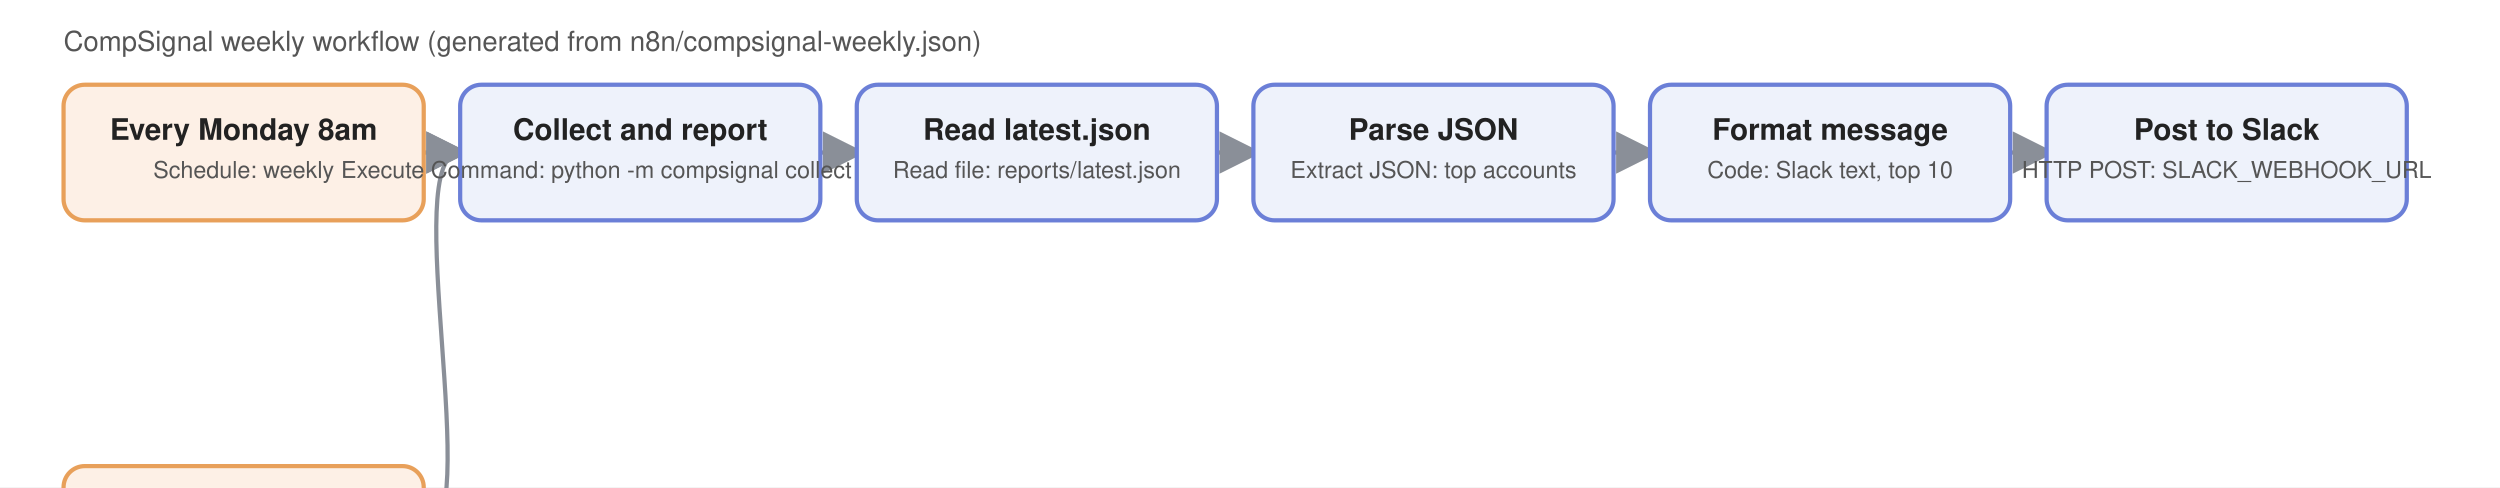
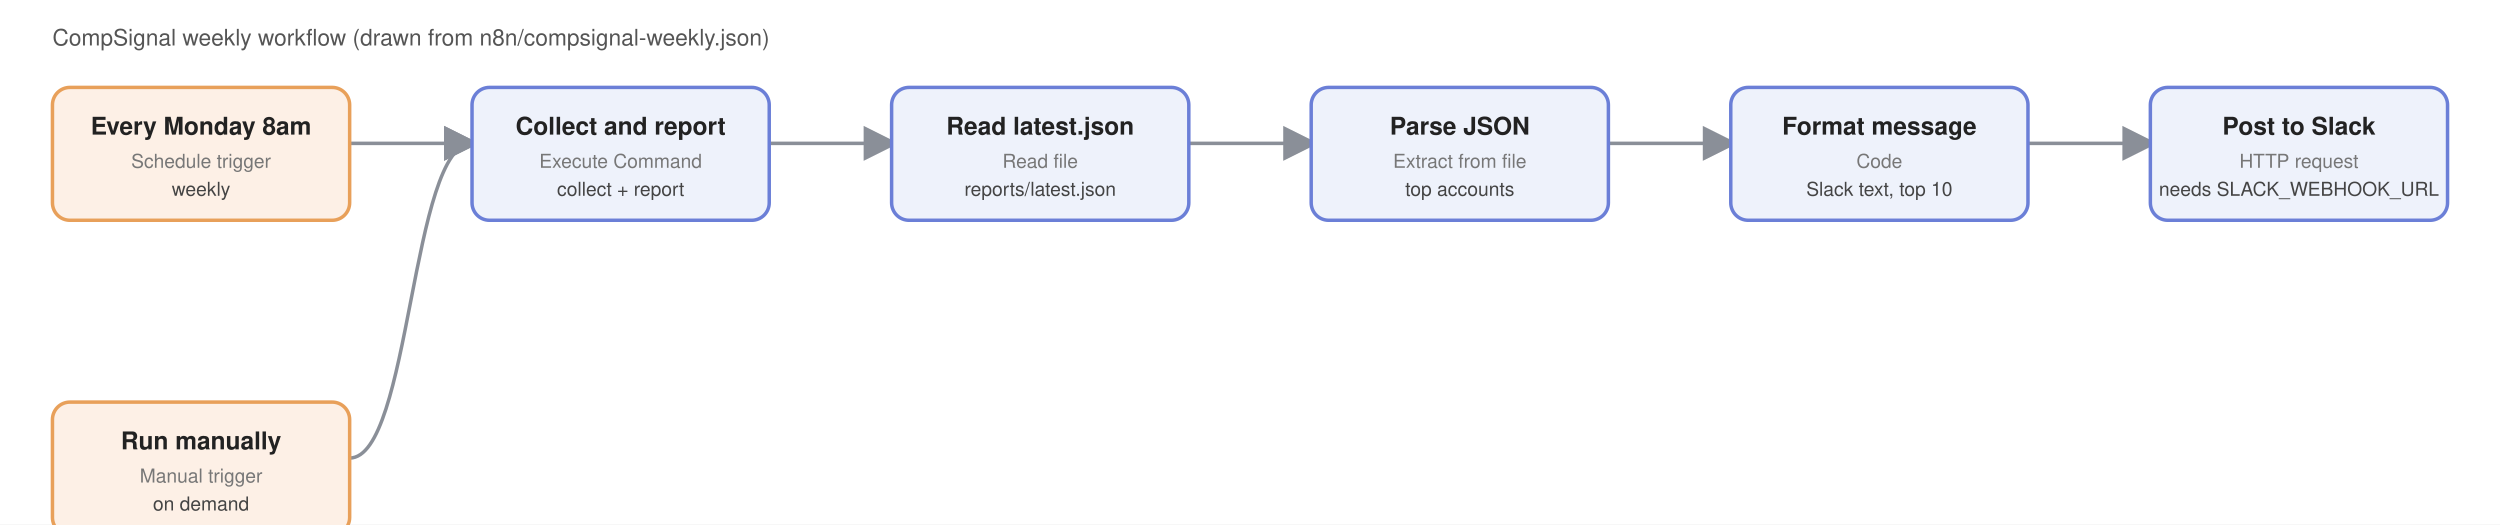
- <svg xmlns="http://www.w3.org/2000/svg" viewBox="0 0 1180 230" font-family="Helvetica,Arial,sans-serif">
-   <rect width="1180" height="230" fill="#ffffff" />
+ <svg xmlns="http://www.w3.org/2000/svg" viewBox="0 0 1430 300" font-family="Helvetica,Arial,sans-serif">
+   <rect width="1430" height="300" fill="#fff" />
  <defs>
    <marker id="a" markerWidth="10" markerHeight="10" refX="8" refY="5" orient="auto">
      <path d="M0,0 L10,5 L0,10 z" fill="#8a8f98" />
    </marker>
  </defs>
-   <text x="30" y="24" font-size="13" fill="#555">CompSignal weekly workflow (generated from n8n/compsignal-weekly.json)</text>
-   <path d="M200.0,72.0 C230.0,72.0 187.2,72.0 217.2,72.0" fill="none" stroke="#8a8f98" stroke-width="2" marker-end="url(#a)" />
-   <path d="M387.2,72.0 C417.2,72.0 374.4,72.0 404.4,72.0" fill="none" stroke="#8a8f98" stroke-width="2" marker-end="url(#a)" />
-   <path d="M574.4,72.0 C604.4,72.0 561.6,72.0 591.6,72.0" fill="none" stroke="#8a8f98" stroke-width="2" marker-end="url(#a)" />
-   <path d="M761.6,72.0 C791.6,72.0 748.8,72.0 778.8,72.0" fill="none" stroke="#8a8f98" stroke-width="2" marker-end="url(#a)" />
-   <path d="M948.8,72.0 C978.8,72.0 936.0,72.0 966.0,72.0" fill="none" stroke="#8a8f98" stroke-width="2" marker-end="url(#a)" />
-   <path d="M200.0,252.0 C230.0,252.0 187.2,72.0 217.2,72.0" fill="none" stroke="#8a8f98" stroke-width="2" marker-end="url(#a)" />
-   <rect x="30.0" y="40.0" width="170" height="64" rx="10" fill="#fdf0e6" stroke="#e8a05a" stroke-width="2" />
-   <text x="115.0" y="66.0" text-anchor="middle" font-size="14" font-weight="600" fill="#222">Every Monday 8am</text>
-   <text x="115.0" y="84.0" text-anchor="middle" font-size="11" fill="#555">Schedule: weekly</text>
-   <rect x="30.0" y="220.0" width="170" height="64" rx="10" fill="#fdf0e6" stroke="#e8a05a" stroke-width="2" />
-   <text x="115.0" y="246.0" text-anchor="middle" font-size="14" font-weight="600" fill="#222">Run manually</text>
-   <text x="115.0" y="264.0" text-anchor="middle" font-size="11" fill="#555">Manual: on demand</text>
-   <rect x="217.2" y="40.0" width="170" height="64" rx="10" fill="#eef2fb" stroke="#6b7fd7" stroke-width="2" />
-   <text x="302.2" y="66.0" text-anchor="middle" font-size="14" font-weight="600" fill="#222">Collect and report</text>
-   <text x="302.2" y="84.0" text-anchor="middle" font-size="11" fill="#555">Execute Command: python -m compsignal collect + report</text>
-   <rect x="404.4" y="40.0" width="170" height="64" rx="10" fill="#eef2fb" stroke="#6b7fd7" stroke-width="2" />
-   <text x="489.4" y="66.0" text-anchor="middle" font-size="14" font-weight="600" fill="#222">Read latest.json</text>
-   <text x="489.4" y="84.0" text-anchor="middle" font-size="11" fill="#555">Read file: reports/latest.json</text>
-   <rect x="591.6" y="40.0" width="170" height="64" rx="10" fill="#eef2fb" stroke="#6b7fd7" stroke-width="2" />
-   <text x="676.6" y="66.0" text-anchor="middle" font-size="14" font-weight="600" fill="#222">Parse JSON</text>
-   <text x="676.6" y="84.0" text-anchor="middle" font-size="11" fill="#555">Extract JSON: top accounts</text>
-   <rect x="778.8" y="40.0" width="170" height="64" rx="10" fill="#eef2fb" stroke="#6b7fd7" stroke-width="2" />
-   <text x="863.8" y="66.0" text-anchor="middle" font-size="14" font-weight="600" fill="#222">Format message</text>
-   <text x="863.8" y="84.0" text-anchor="middle" font-size="11" fill="#555">Code: Slack text, top 10</text>
-   <rect x="966.0" y="40.0" width="170" height="64" rx="10" fill="#eef2fb" stroke="#6b7fd7" stroke-width="2" />
-   <text x="1051.0" y="66.0" text-anchor="middle" font-size="14" font-weight="600" fill="#222">Post to Slack</text>
-   <text x="1051.0" y="84.0" text-anchor="middle" font-size="11" fill="#555">HTTP POST: SLACK_WEBHOOK_URL</text>
+   <text x="30" y="26" font-size="13" fill="#555">CompSignal weekly workflow (drawn from n8n/compsignal-weekly.json)</text>
+   <path d="M200.0,82.0 C235.0,82.0 235.0,82.0 270.0,82.0" fill="none" stroke="#8a8f98" stroke-width="2" marker-end="url(#a)" />
+   <path d="M440.0,82.0 C475.0,82.0 475.0,82.0 510.0,82.0" fill="none" stroke="#8a8f98" stroke-width="2" marker-end="url(#a)" />
+   <path d="M680.0,82.0 C715.0,82.0 715.0,82.0 750.0,82.0" fill="none" stroke="#8a8f98" stroke-width="2" marker-end="url(#a)" />
+   <path d="M920.0,82.0 C955.0,82.0 955.0,82.0 990.0,82.0" fill="none" stroke="#8a8f98" stroke-width="2" marker-end="url(#a)" />
+   <path d="M1160.0,82.0 C1195.0,82.0 1195.0,82.0 1230.0,82.0" fill="none" stroke="#8a8f98" stroke-width="2" marker-end="url(#a)" />
+   <path d="M200.0,262.0 C235.0,262.0 235.0,82.0 270.0,82.0" fill="none" stroke="#8a8f98" stroke-width="2" marker-end="url(#a)" />
+   <rect x="30" y="50" width="170" height="76" rx="10" fill="#fdf0e6" stroke="#e8a05a" stroke-width="2" />
+   <text x="115" y="77" text-anchor="middle" font-size="14" font-weight="600" fill="#222">Every Monday 8am</text>
+   <text x="115" y="96" text-anchor="middle" font-size="11" fill="#777">Schedule trigger</text>
+   <text x="115" y="112" text-anchor="middle" font-size="11" fill="#444">weekly</text>
+   <rect x="30" y="230" width="170" height="76" rx="10" fill="#fdf0e6" stroke="#e8a05a" stroke-width="2" />
+   <text x="115" y="257" text-anchor="middle" font-size="14" font-weight="600" fill="#222">Run manually</text>
+   <text x="115" y="276" text-anchor="middle" font-size="11" fill="#777">Manual trigger</text>
+   <text x="115" y="292" text-anchor="middle" font-size="11" fill="#444">on demand</text>
+   <rect x="270" y="50" width="170" height="76" rx="10" fill="#eef2fb" stroke="#6b7fd7" stroke-width="2" />
+   <text x="355" y="77" text-anchor="middle" font-size="14" font-weight="600" fill="#222">Collect and report</text>
+   <text x="355" y="96" text-anchor="middle" font-size="11" fill="#777">Execute Command</text>
+   <text x="355" y="112" text-anchor="middle" font-size="11" fill="#444">collect + report</text>
+   <rect x="510" y="50" width="170" height="76" rx="10" fill="#eef2fb" stroke="#6b7fd7" stroke-width="2" />
+   <text x="595" y="77" text-anchor="middle" font-size="14" font-weight="600" fill="#222">Read latest.json</text>
+   <text x="595" y="96" text-anchor="middle" font-size="11" fill="#777">Read file</text>
+   <text x="595" y="112" text-anchor="middle" font-size="11" fill="#444">reports/latest.json</text>
+   <rect x="750" y="50" width="170" height="76" rx="10" fill="#eef2fb" stroke="#6b7fd7" stroke-width="2" />
+   <text x="835" y="77" text-anchor="middle" font-size="14" font-weight="600" fill="#222">Parse JSON</text>
+   <text x="835" y="96" text-anchor="middle" font-size="11" fill="#777">Extract from file</text>
+   <text x="835" y="112" text-anchor="middle" font-size="11" fill="#444">top accounts</text>
+   <rect x="990" y="50" width="170" height="76" rx="10" fill="#eef2fb" stroke="#6b7fd7" stroke-width="2" />
+   <text x="1075" y="77" text-anchor="middle" font-size="14" font-weight="600" fill="#222">Format message</text>
+   <text x="1075" y="96" text-anchor="middle" font-size="11" fill="#777">Code</text>
+   <text x="1075" y="112" text-anchor="middle" font-size="11" fill="#444">Slack text, top 10</text>
+   <rect x="1230" y="50" width="170" height="76" rx="10" fill="#eef2fb" stroke="#6b7fd7" stroke-width="2" />
+   <text x="1315" y="77" text-anchor="middle" font-size="14" font-weight="600" fill="#222">Post to Slack</text>
+   <text x="1315" y="96" text-anchor="middle" font-size="11" fill="#777">HTTP request</text>
+   <text x="1315" y="112" text-anchor="middle" font-size="11" fill="#444">needs SLACK_WEBHOOK_URL</text>
</svg>
